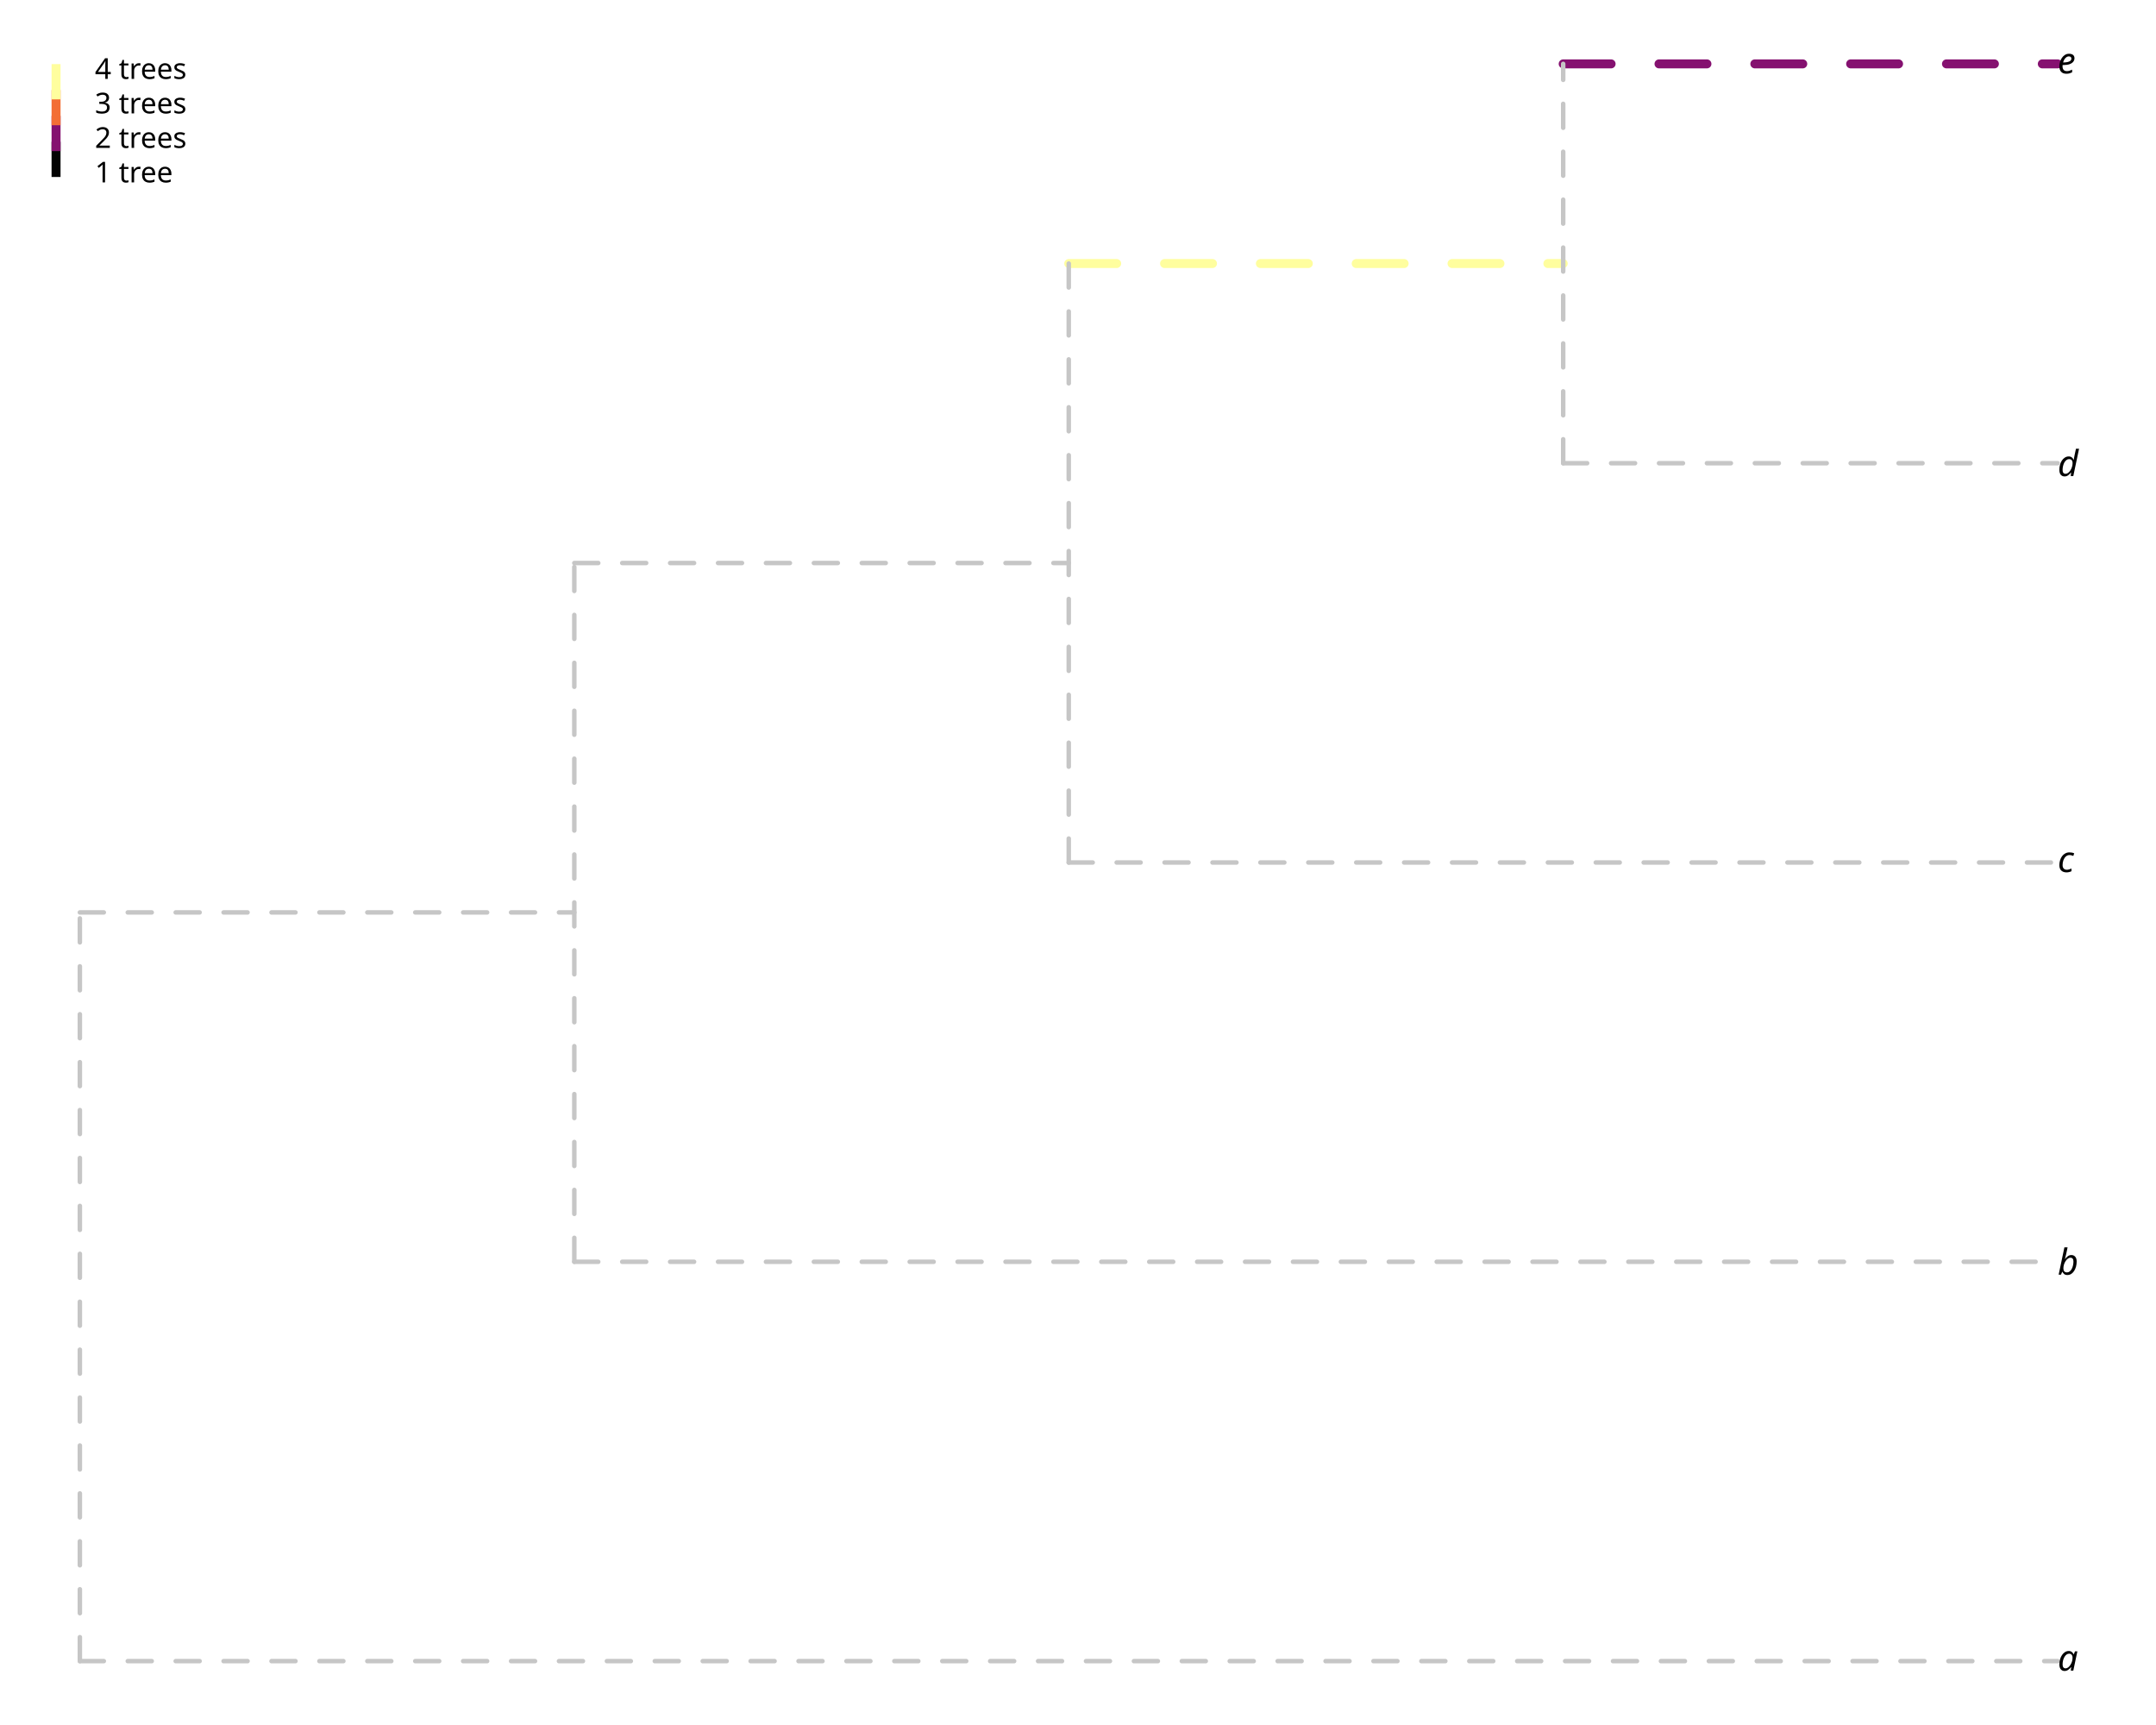
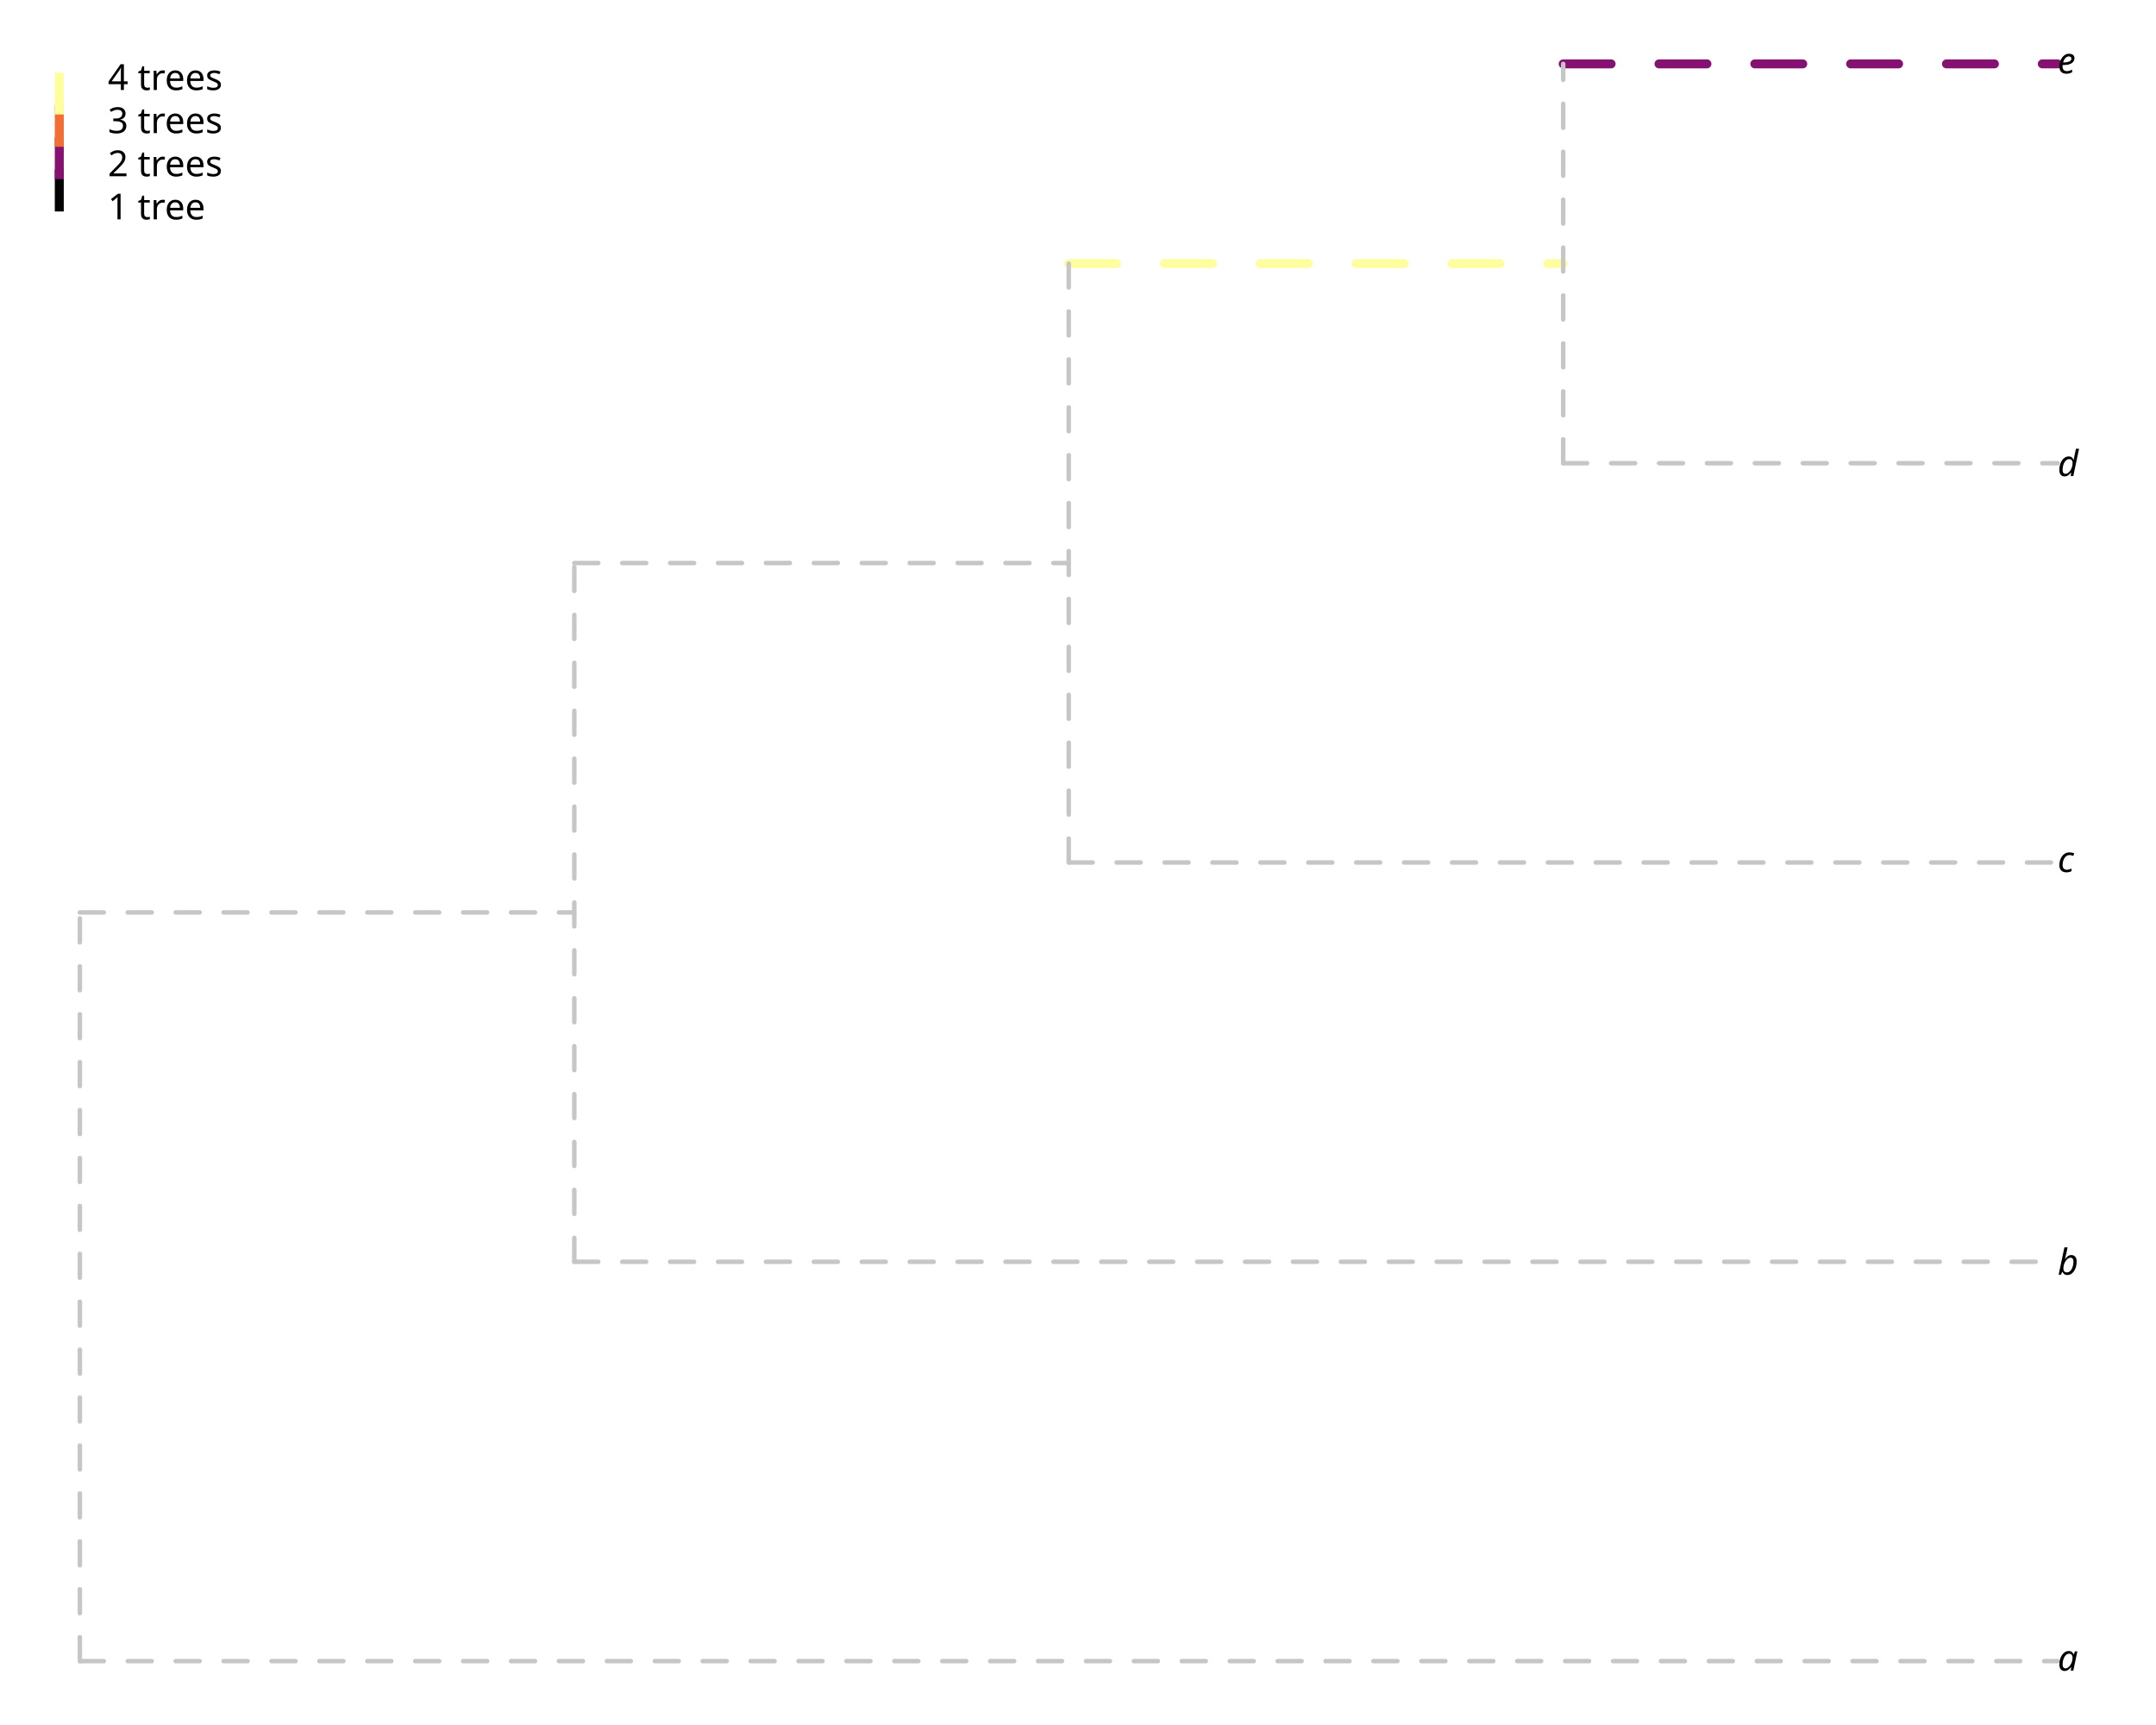
<svg xmlns="http://www.w3.org/2000/svg" class="svglite" data-engine-version="2.0" width="720.00pt" height="576.00pt" viewBox="0 0 720.00 576.00">
  <defs>
    <style type="text/css">
    .svglite line, .svglite polyline, .svglite polygon, .svglite path, .svglite rect, .svglite circle {
      fill: none;
      stroke: #000000;
      stroke-linecap: round;
      stroke-linejoin: round;
      stroke-miterlimit: 10.00;
    }
  </style>
  </defs>
  <rect width="100%" height="100%" style="stroke: none; fill: #FFFFFF;" />
  <defs>
    <clipPath id="cpMC4wMHw3MjAuMDB8MC4wMHw1NzYuMDA=">
      <rect x="0.00" y="0.00" width="720.00" height="576.00" />
    </clipPath>
  </defs>
  <g clip-path="url(#cpMC4wMHw3MjAuMDB8MC4wMHw1NzYuMDA=)">
    <line x1="26.67" y1="554.67" x2="687.15" y2="554.67" style="stroke-width: 1.50; stroke: #C6C6C6; stroke-dasharray: 8.00,8.00;" />
    <line x1="26.67" y1="304.67" x2="191.79" y2="304.67" style="stroke-width: 1.50; stroke: #C6C6C6; stroke-dasharray: 8.00,8.00;" />
    <line x1="191.79" y1="421.33" x2="687.15" y2="421.33" style="stroke-width: 1.50; stroke: #C6C6C6; stroke-dasharray: 8.00,8.00;" />
    <line x1="191.79" y1="188.00" x2="356.91" y2="188.00" style="stroke-width: 1.50; stroke: #C6C6C6; stroke-dasharray: 8.00,8.00;" />
    <line x1="356.91" y1="288.00" x2="687.15" y2="288.00" style="stroke-width: 1.50; stroke: #C6C6C6; stroke-dasharray: 8.00,8.00;" />
    <line x1="356.91" y1="88.00" x2="522.03" y2="88.00" style="stroke-width: 3.00; stroke: #FFFE9E; stroke-dasharray: 16.00,16.00;" />
    <line x1="522.03" y1="154.67" x2="687.15" y2="154.67" style="stroke-width: 1.50; stroke: #C6C6C6; stroke-dasharray: 8.00,8.00;" />
    <line x1="522.03" y1="21.33" x2="687.15" y2="21.33" style="stroke-width: 3.00; stroke: #851170; stroke-dasharray: 16.00,16.00;" />
    <line x1="26.67" y1="554.67" x2="26.67" y2="304.67" style="stroke-width: 1.50; stroke: #C6C6C6; stroke-dasharray: 8.00,8.00;" />
    <line x1="191.79" y1="421.33" x2="191.79" y2="188.00" style="stroke-width: 1.50; stroke: #C6C6C6; stroke-dasharray: 8.00,8.00;" />
    <line x1="356.91" y1="288.00" x2="356.91" y2="88.00" style="stroke-width: 1.50; stroke: #C6C6C6; stroke-dasharray: 8.00,8.00;" />
    <line x1="522.03" y1="154.67" x2="522.03" y2="21.33" style="stroke-width: 1.50; stroke: #C6C6C6; stroke-dasharray: 8.00,8.00;" />
    <text x="687.15" y="557.84" style="font-size: 12.00px; font-style: italic; font-family: sans;" textLength="6.67px" lengthAdjust="spacingAndGlyphs">a</text>
    <text x="687.15" y="425.62" style="font-size: 12.00px; font-style: italic; font-family: sans;" textLength="6.67px" lengthAdjust="spacingAndGlyphs">b</text>
    <text x="687.15" y="291.17" style="font-size: 12.00px; font-style: italic; font-family: sans;" textLength="6.00px" lengthAdjust="spacingAndGlyphs">c</text>
    <text x="687.15" y="158.96" style="font-size: 12.00px; font-style: italic; font-family: sans;" textLength="6.67px" lengthAdjust="spacingAndGlyphs">d</text>
    <text x="687.15" y="24.50" style="font-size: 12.00px; font-style: italic; font-family: sans;" textLength="6.67px" lengthAdjust="spacingAndGlyphs">e</text>
-     <text x="31.68" y="26.34" style="font-size: 9.60px; font-family: sans;" textLength="29.35px" lengthAdjust="spacingAndGlyphs">4 trees</text>
-     <text x="31.68" y="37.86" style="font-size: 9.60px; font-family: sans;" textLength="29.35px" lengthAdjust="spacingAndGlyphs">3 trees</text>
-     <text x="31.68" y="49.38" style="font-size: 9.60px; font-family: sans;" textLength="29.35px" lengthAdjust="spacingAndGlyphs">2 trees</text>
-     <text x="31.68" y="60.90" style="font-size: 9.60px; font-family: sans;" textLength="24.55px" lengthAdjust="spacingAndGlyphs">1 tree</text>
-     <line x1="18.72" y1="57.60" x2="18.72" y2="48.82" style="stroke-width: 3.00; stroke: #040404; stroke-linecap: square;" />
-     <line x1="18.72" y1="48.96" x2="18.72" y2="40.18" style="stroke-width: 3.00; stroke: #851170; stroke-linecap: square;" />
-     <line x1="18.72" y1="40.32" x2="18.72" y2="31.54" style="stroke-width: 3.00; stroke: #F36E35; stroke-linecap: square;" />
-     <line x1="18.72" y1="31.68" x2="18.72" y2="22.90" style="stroke-width: 3.00; stroke: #FFFE9E; stroke-linecap: square;" />
+     <text x="36.00" y="30.05" style="font-size: 12.00px; font-family: sans;" textLength="36.69px" lengthAdjust="spacingAndGlyphs">4 trees</text>
+     <text x="36.00" y="44.45" style="font-size: 12.00px; font-family: sans;" textLength="36.69px" lengthAdjust="spacingAndGlyphs">3 trees</text>
+     <text x="36.00" y="58.85" style="font-size: 12.00px; font-family: sans;" textLength="36.69px" lengthAdjust="spacingAndGlyphs">2 trees</text>
+     <text x="36.00" y="73.25" style="font-size: 12.00px; font-family: sans;" textLength="30.69px" lengthAdjust="spacingAndGlyphs">1 tree</text>
+     <line x1="19.80" y1="69.12" x2="19.80" y2="58.15" style="stroke-width: 3.00; stroke: #040404; stroke-linecap: square;" />
+     <line x1="19.80" y1="58.32" x2="19.80" y2="47.35" style="stroke-width: 3.00; stroke: #851170; stroke-linecap: square;" />
+     <line x1="19.80" y1="47.52" x2="19.80" y2="36.55" style="stroke-width: 3.00; stroke: #F36E35; stroke-linecap: square;" />
+     <line x1="19.80" y1="36.72" x2="19.80" y2="25.75" style="stroke-width: 3.00; stroke: #FFFE9E; stroke-linecap: square;" />
  </g>
</svg>
